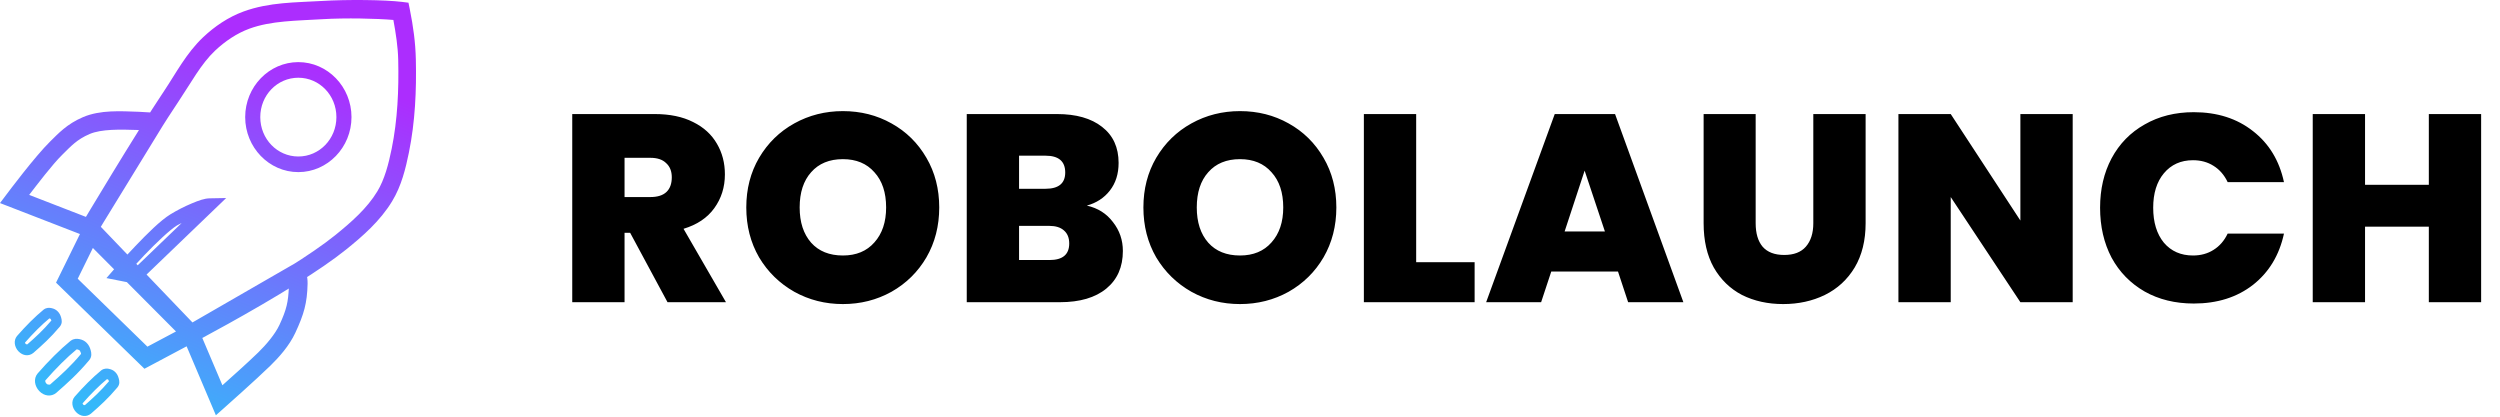
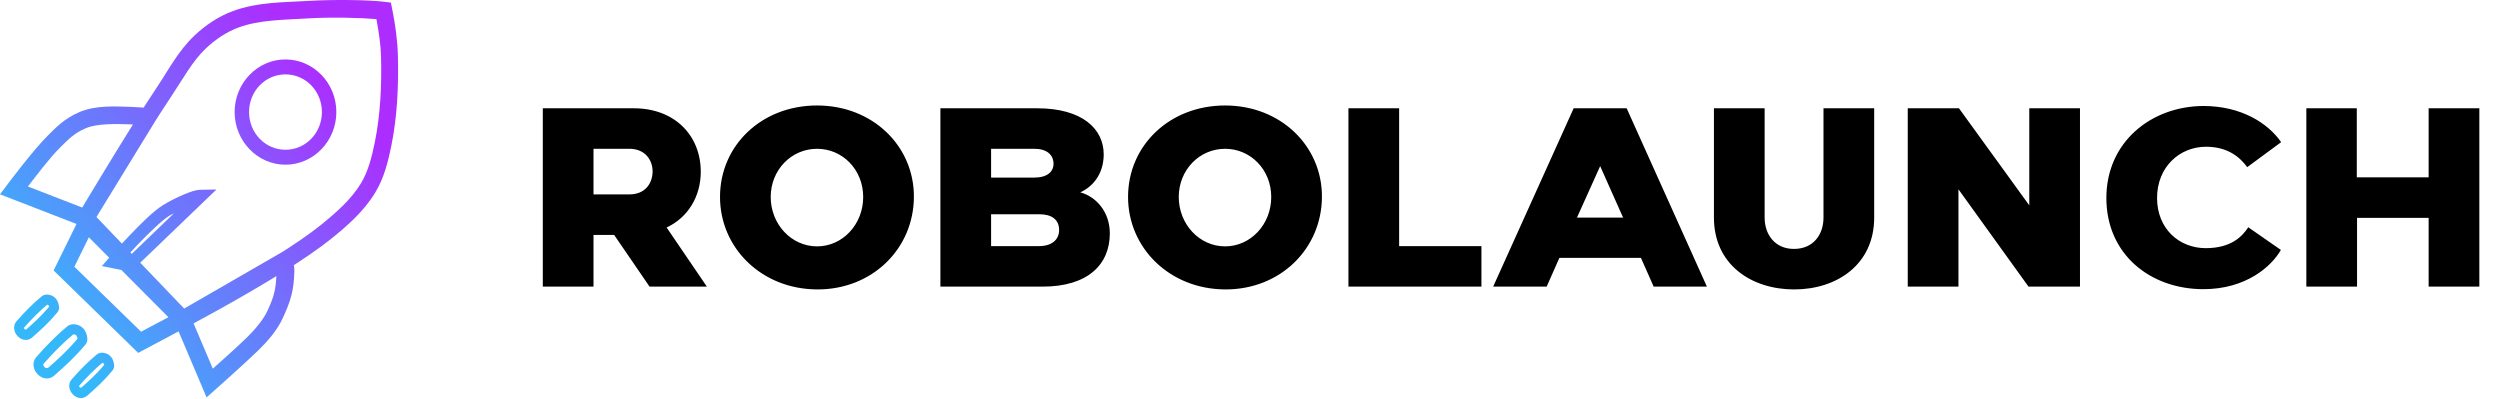
- <svg xmlns="http://www.w3.org/2000/svg" width="637" height="106" viewBox="0 0 637 106" fill="none">
-   <path d="M57.632 50.458L53.448 50.535C52.072 50.551 50.618 51.094 48.857 51.831C47.097 52.568 45.171 53.541 43.471 54.579C40.873 56.165 37.445 59.608 34.453 62.744C31.46 65.88 29.029 68.667 29.029 68.667L27.119 70.858L34.816 72.38L35.411 71.811L57.632 50.458ZM46.289 56.828L33.826 68.81L33.394 68.72C34.351 67.647 34.892 66.999 36.732 65.071C39.666 61.997 43.275 58.551 45.099 57.437C45.469 57.212 45.894 57.048 46.289 56.828ZM28.183 28.398C25.756 28.524 23.35 28.905 21.137 29.85C17.034 31.602 14.81 34.067 12.783 36.052C8.886 39.867 1.885 49.246 1.885 49.246L0 51.741L23.749 60.943L24.72 59.355L43.296 29.06L39.576 28.755C39.576 28.755 36.934 28.538 35.354 28.483C33.062 28.403 30.611 28.273 28.183 28.398ZM35.198 33.129C35.289 33.132 35.371 33.14 35.473 33.145L21.907 55.269L7.434 49.657C9.369 47.147 13.358 41.884 15.87 39.425C18.043 37.296 19.552 35.55 22.847 34.143C25.819 32.874 30.581 32.965 35.197 33.126L35.198 33.129ZM76.821 66.14L45.77 84.046L46.59 85.977L55.008 105.813L57.306 103.772C57.306 103.772 65.265 96.715 68.886 93.183C71.098 91.025 73.708 88.115 75.256 84.784C77.439 80.086 78.263 77.258 78.375 72.296C78.42 70.243 77.76 68.609 77.76 68.609L76.821 66.14ZM73.596 73.32C73.421 76.871 73.082 78.746 71.21 82.775C70.102 85.159 67.801 87.853 65.805 89.8C63.084 92.455 58.826 96.238 56.667 98.166L51.519 86.048L73.596 73.32ZM81.832 0.254C75.504 0.639 68.61 0.525 62.035 2.937C58.169 4.355 54.682 6.721 51.738 9.508C47.451 13.568 44.801 18.724 41.874 23.091C34.434 34.195 20.918 56.893 20.918 56.893L19.991 58.448L48.2 87.882L49.659 87.117C49.659 87.117 63.642 79.785 75.851 72.122C80.473 69.22 84.84 66.278 88.164 63.6C92.418 60.173 96.853 56.333 99.932 51.248C102.291 47.352 103.357 42.955 104.191 38.858C105.784 31.032 106.139 23.006 105.957 15.153C105.856 10.819 105.313 6.829 104.41 2.322L104.078 0.689L102.474 0.487C98.066 -0.052 88.721 -0.164 81.832 0.254ZM82.095 4.894C88.112 4.53 95.989 4.717 100.232 5.082C100.873 8.609 101.387 11.87 101.466 15.269C101.643 22.901 101.293 30.566 99.8 37.898C98.996 41.851 97.993 45.71 96.13 48.785C93.552 53.044 89.556 56.585 85.402 59.932C82.328 62.408 78.062 65.298 73.521 68.148C62.183 75.266 50.437 81.432 49.045 82.166L25.691 57.793C26.835 55.876 38.638 36.069 45.563 25.735C48.684 21.077 51.228 16.29 54.769 12.936C57.339 10.503 60.36 8.476 63.538 7.311C69.111 5.267 75.555 5.291 82.095 4.894ZM22.421 55.467L14.28 72.018L36.801 93.96L52.453 85.633L50.21 83.378L22.421 55.467ZM23.662 63.185L44.843 84.46L37.565 88.329L19.804 71.026L23.662 63.185ZM76.014 15.827C68.556 15.827 62.473 22.12 62.473 29.837C62.473 37.554 68.556 43.854 76.014 43.854C83.472 43.854 89.56 37.554 89.56 29.837C89.56 22.12 83.472 15.827 76.014 15.827ZM76.014 19.806C81.392 19.806 85.715 24.272 85.715 29.837C85.715 35.402 81.392 39.875 76.014 39.875C70.635 39.875 66.319 35.402 66.319 29.837C66.319 24.272 70.635 19.806 76.014 19.806ZM13.132 78.506C12.544 78.385 11.832 78.365 11.147 78.869L11.094 78.911C8.924 80.687 6.557 83.066 4.355 85.592L4.345 85.603L4.334 85.614C3.391 86.76 3.667 88.433 4.716 89.528C5.823 90.682 7.36 90.846 8.493 89.923L8.503 89.912L8.519 89.902C10.781 87.925 12.896 86.037 15.245 83.227L15.25 83.222L15.255 83.211C15.921 82.387 15.755 81.555 15.587 80.943C15.42 80.333 15.176 79.823 14.71 79.349C14.241 78.872 13.713 78.634 13.126 78.513L13.132 78.506ZM12.643 81.066C12.546 81.128 12.514 81.113 12.628 81.137C12.759 81.169 12.933 81.285 12.903 81.254C12.863 81.212 13.043 81.477 13.097 81.663C10.967 84.176 9.052 85.918 6.885 87.812C7.082 87.646 6.739 87.828 6.559 87.644C6.256 87.329 6.451 87.187 6.308 87.36C8.408 84.955 10.662 82.699 12.646 81.068L12.643 81.066ZM20.284 86.412C19.605 86.273 18.798 86.256 18.048 86.807L18.017 86.823L17.987 86.839C15.286 89.049 12.322 92.022 9.57 95.179L9.559 95.19L9.554 95.206C8.51 96.476 8.79 98.377 10.012 99.651C11.282 100.976 13.067 101.134 14.314 100.118L14.33 100.107L14.34 100.092C17.176 97.614 19.808 95.269 22.738 91.764L22.744 91.754L22.749 91.749C23.463 90.864 23.295 89.928 23.1 89.215C22.904 88.502 22.608 87.892 22.085 87.361C21.561 86.83 20.946 86.548 20.269 86.409L20.284 86.412ZM19.558 88.991C19.456 89.066 19.56 88.996 19.777 89.046C20 89.093 20.258 89.253 20.284 89.279H20.289C20.299 89.29 20.542 89.666 20.621 89.953C20.7 90.24 20.545 90.318 20.778 90.031C17.989 93.363 15.517 95.575 12.711 98.027C12.815 97.938 12.206 98.136 11.859 97.775C11.384 97.279 11.574 96.909 11.534 96.958C14.188 93.917 17.04 91.057 19.558 88.991ZM27.806 93.987C27.218 93.866 26.506 93.846 25.82 94.351L25.767 94.393C23.598 96.169 21.231 98.548 19.029 101.074L19.018 101.085L19.008 101.095C18.065 102.241 18.341 103.914 19.39 105.009C20.497 106.163 22.034 106.328 23.167 105.405L23.177 105.394L23.192 105.384C25.455 103.407 27.569 101.519 29.919 98.709L29.924 98.698L29.929 98.693C30.595 97.869 30.423 97.037 30.255 96.425C30.087 95.813 29.852 95.3 29.384 94.824C28.915 94.346 28.387 94.116 27.799 93.995L27.806 93.987ZM27.317 96.547C27.22 96.609 27.188 96.595 27.302 96.618C27.432 96.65 27.607 96.758 27.577 96.729V96.734C27.536 96.692 27.717 96.957 27.771 97.143C25.641 99.656 23.726 101.398 21.558 103.292C21.757 103.126 21.408 103.308 21.227 103.125C20.924 102.809 21.125 102.667 20.983 102.84C23.082 100.434 25.337 98.178 27.321 96.547H27.317Z" fill="url(#paint0_linear_1402_8684)" />
-   <path d="M170.084 77L160.564 59.32H159.136V77H145.808V29.06H166.82C170.673 29.06 173.937 29.74 176.612 31.1C179.287 32.415 181.304 34.251 182.664 36.608C184.024 38.92 184.704 41.527 184.704 44.428C184.704 47.692 183.797 50.571 181.984 53.064C180.216 55.512 177.609 57.257 174.164 58.3L184.976 77H170.084ZM159.136 50.208H165.732C167.545 50.208 168.905 49.777 169.812 48.916C170.719 48.055 171.172 46.808 171.172 45.176C171.172 43.635 170.696 42.433 169.744 41.572C168.837 40.665 167.5 40.212 165.732 40.212H159.136V50.208ZM214.769 77.476C210.281 77.476 206.156 76.433 202.393 74.348C198.63 72.217 195.638 69.293 193.417 65.576C191.241 61.813 190.153 57.575 190.153 52.86C190.153 48.145 191.241 43.929 193.417 40.212C195.638 36.449 198.63 33.525 202.393 31.44C206.156 29.355 210.281 28.312 214.769 28.312C219.302 28.312 223.428 29.355 227.145 31.44C230.908 33.525 233.877 36.449 236.053 40.212C238.229 43.929 239.317 48.145 239.317 52.86C239.317 57.575 238.229 61.813 236.053 65.576C233.877 69.293 230.908 72.217 227.145 74.348C223.382 76.433 219.257 77.476 214.769 77.476ZM214.769 65.1C218.169 65.1 220.844 63.989 222.793 61.768C224.788 59.547 225.785 56.577 225.785 52.86C225.785 49.052 224.788 46.06 222.793 43.884C220.844 41.663 218.169 40.552 214.769 40.552C211.324 40.552 208.626 41.663 206.677 43.884C204.728 46.06 203.753 49.052 203.753 52.86C203.753 56.623 204.728 59.615 206.677 61.836C208.626 64.012 211.324 65.1 214.769 65.1ZM276.928 52.384C279.739 53.019 281.96 54.424 283.592 56.6C285.27 58.731 286.108 61.179 286.108 63.944C286.108 68.024 284.703 71.22 281.892 73.532C279.082 75.844 275.138 77 270.06 77H246.328V29.06H269.312C274.208 29.06 278.039 30.148 280.804 32.324C283.615 34.5 285.02 37.56 285.02 41.504C285.02 44.315 284.272 46.672 282.776 48.576C281.326 50.435 279.376 51.704 276.928 52.384ZM259.656 48.1H266.388C269.743 48.1 271.42 46.717 271.42 43.952C271.42 41.096 269.743 39.668 266.388 39.668H259.656V48.1ZM267.408 66.256C270.763 66.256 272.44 64.851 272.44 62.04C272.44 60.589 271.987 59.479 271.08 58.708C270.219 57.937 268.972 57.552 267.34 57.552H259.656V66.256H267.408ZM315.954 77.476C311.466 77.476 307.34 76.433 303.578 74.348C299.815 72.217 296.823 69.293 294.602 65.576C292.426 61.813 291.338 57.575 291.338 52.86C291.338 48.145 292.426 43.929 294.602 40.212C296.823 36.449 299.815 33.525 303.578 31.44C307.34 29.355 311.466 28.312 315.954 28.312C320.487 28.312 324.612 29.355 328.33 31.44C332.092 33.525 335.062 36.449 337.238 40.212C339.414 43.929 340.502 48.145 340.502 52.86C340.502 57.575 339.414 61.813 337.238 65.576C335.062 69.293 332.092 72.217 328.33 74.348C324.567 76.433 320.442 77.476 315.954 77.476ZM315.954 65.1C319.354 65.1 322.028 63.989 323.978 61.768C325.972 59.547 326.97 56.577 326.97 52.86C326.97 49.052 325.972 46.06 323.978 43.884C322.028 41.663 319.354 40.552 315.954 40.552C312.508 40.552 309.811 41.663 307.862 43.884C305.912 46.06 304.938 49.052 304.938 52.86C304.938 56.623 305.912 59.615 307.862 61.836C309.811 64.012 312.508 65.1 315.954 65.1ZM360.841 66.8H375.733V77H347.513V29.06H360.841V66.8ZM412.263 69.18H395.263L392.679 77H378.671L396.147 29.06H411.515L428.923 77H414.847L412.263 69.18ZM408.931 58.98L403.763 43.476L398.663 58.98H408.931ZM447.343 29.06V56.872C447.343 59.456 447.933 61.451 449.111 62.856C450.335 64.261 452.171 64.964 454.619 64.964C457.067 64.964 458.903 64.261 460.127 62.856C461.397 61.405 462.031 59.411 462.031 56.872V29.06H475.359V56.872C475.359 61.269 474.43 65.032 472.571 68.16C470.713 71.243 468.174 73.577 464.955 75.164C461.782 76.705 458.246 77.476 454.347 77.476C450.449 77.476 446.958 76.705 443.875 75.164C440.838 73.577 438.435 71.243 436.667 68.16C434.945 65.077 434.083 61.315 434.083 56.872V29.06H447.343ZM528.122 77H514.794L497.046 50.208V77H483.718V29.06H497.046L514.794 56.192V29.06H528.122V77ZM535.102 52.928C535.102 48.213 536.076 44.02 538.026 40.348C540.02 36.631 542.831 33.752 546.458 31.712C550.084 29.627 554.255 28.584 558.97 28.584C564.954 28.584 569.986 30.193 574.066 33.412C578.146 36.585 580.775 40.915 581.954 46.4H567.606C566.744 44.587 565.543 43.204 564.002 42.252C562.506 41.3 560.76 40.824 558.766 40.824C555.683 40.824 553.212 41.935 551.354 44.156C549.54 46.332 548.634 49.256 548.634 52.928C548.634 56.645 549.54 59.615 551.354 61.836C553.212 64.012 555.683 65.1 558.766 65.1C560.76 65.1 562.506 64.624 564.002 63.672C565.543 62.72 566.744 61.337 567.606 59.524H581.954C580.775 65.009 578.146 69.361 574.066 72.58C569.986 75.753 564.954 77.34 558.97 77.34C554.255 77.34 550.084 76.32 546.458 74.28C542.831 72.195 540.02 69.316 538.026 65.644C536.076 61.927 535.102 57.688 535.102 52.928ZM632.193 29.06V77H618.865V57.756H602.613V77H589.285V29.06H602.613V47.08H618.865V29.06H632.193Z" fill="black" />
+ <svg xmlns="http://www.w3.org/2000/svg" width="628" height="100" viewBox="0 0 628 100" fill="none">
+   <path d="M54.37 47.602L50.423 47.675C49.124 47.69 47.753 48.202 46.092 48.898C44.431 49.593 42.614 50.511 41.01 51.489C38.56 52.986 35.326 56.234 32.502 59.193C29.679 62.151 27.386 64.781 27.386 64.781L25.584 66.847L32.845 68.283L33.406 67.746L54.37 47.602ZM43.669 53.611L31.912 64.915L31.504 64.83C32.406 63.818 32.917 63.206 34.653 61.388C37.421 58.487 40.825 55.237 42.547 54.186C42.895 53.974 43.297 53.819 43.669 53.611ZM26.588 26.791C24.298 26.909 22.029 27.269 19.941 28.161C16.07 29.813 13.971 32.139 12.059 34.011C8.383 37.611 1.778 46.458 1.778 46.458L0 48.812L22.405 57.493L23.321 55.995L40.845 27.415L37.336 27.127C37.336 27.127 34.843 26.922 33.353 26.87C31.191 26.795 28.878 26.673 26.588 26.791ZM33.206 31.254C33.291 31.257 33.369 31.264 33.465 31.269L20.667 52.141L7.013 46.846C8.839 44.478 12.602 39.514 14.972 37.193C17.022 35.185 18.446 33.538 21.554 32.211C24.358 31.013 28.85 31.099 33.205 31.251L33.206 31.254ZM72.473 62.396L43.179 79.288L43.953 81.11L51.894 99.824L54.062 97.898C54.062 97.898 61.571 91.241 64.987 87.909C67.073 85.873 69.535 83.127 70.996 79.985C73.056 75.553 73.833 72.885 73.938 68.204C73.981 66.266 73.359 64.725 73.359 64.725L72.473 62.396ZM69.43 69.17C69.265 72.52 68.946 74.289 67.179 78.09C66.134 80.339 63.963 82.88 62.08 84.717C59.513 87.221 55.496 90.79 53.46 92.61L48.603 81.177L69.43 69.17ZM77.2 0.24C71.23 0.602 64.727 0.496 58.523 2.771C54.877 4.109 51.587 6.341 48.81 8.97C44.765 12.8 42.265 17.664 39.504 21.784C32.484 32.259 19.734 53.672 19.734 53.672L18.86 55.14L45.471 82.907L46.848 82.186C46.848 82.186 60.04 75.269 71.557 68.039C75.918 65.302 80.038 62.526 83.173 60C87.186 56.767 91.37 53.145 94.275 48.347C96.501 44.672 97.506 40.524 98.293 36.658C99.796 29.276 100.131 21.703 99.959 14.295C99.865 10.207 99.352 6.442 98.5 2.19L98.186 0.65L96.674 0.46C92.515 -0.049 83.7 -0.155 77.2 0.24ZM77.448 4.617C83.125 4.273 90.556 4.45 94.559 4.794C95.163 8.121 95.648 11.198 95.723 14.405C95.889 21.605 95.559 28.836 94.151 35.753C93.392 39.483 92.446 43.122 90.689 46.024C88.256 50.041 84.487 53.382 80.568 56.539C77.668 58.875 73.643 61.602 69.359 64.291C58.663 71.006 47.582 76.823 46.269 77.515L24.236 54.522C25.316 52.713 36.451 34.028 42.984 24.278C45.928 19.884 48.328 15.367 51.669 12.204C54.093 9.909 56.944 7.997 59.941 6.897C65.199 4.969 71.279 4.992 77.448 4.617ZM21.152 52.328L13.471 67.941L34.718 88.642L49.483 80.786L47.368 78.659L21.152 52.328ZM22.322 59.608L42.305 79.679L35.439 83.329L18.683 67.006L22.322 59.608ZM71.711 14.931C64.675 14.931 58.937 20.868 58.937 28.148C58.937 35.428 64.675 41.372 71.711 41.372C78.747 41.372 84.491 35.428 84.491 28.148C84.491 20.868 78.747 14.931 71.711 14.931ZM71.711 18.685C76.785 18.685 80.863 22.898 80.863 28.148C80.863 33.398 76.785 37.618 71.711 37.618C66.637 37.618 62.565 33.398 62.565 28.148C62.565 22.898 66.637 18.685 71.711 18.685ZM12.389 74.062C11.834 73.948 11.163 73.93 10.516 74.405L10.466 74.445C8.419 76.12 6.186 78.364 4.108 80.747L4.099 80.757L4.089 80.767C3.199 81.849 3.459 83.427 4.45 84.46C5.493 85.549 6.944 85.704 8.012 84.833L8.022 84.823L8.036 84.813C10.171 82.948 12.166 81.167 14.382 78.516L14.387 78.511L14.392 78.501C15.02 77.724 14.863 76.938 14.705 76.362C14.547 75.786 14.317 75.305 13.878 74.858C13.435 74.407 12.937 74.183 12.383 74.069L12.389 74.062ZM11.928 76.477C11.835 76.536 11.806 76.522 11.913 76.544C12.037 76.575 12.201 76.684 12.173 76.654C12.134 76.615 12.305 76.865 12.356 77.04C10.347 79.411 8.54 81.055 6.495 82.842C6.682 82.685 6.358 82.857 6.188 82.684C5.902 82.386 6.085 82.251 5.951 82.415C7.932 80.146 10.059 78.018 11.93 76.479L11.928 76.477ZM19.136 81.521C18.495 81.389 17.734 81.374 17.026 81.894L16.998 81.909L16.969 81.924C14.421 84.009 11.625 86.813 9.028 89.792L9.018 89.802L9.014 89.817C8.028 91.015 8.292 92.808 9.445 94.01C10.643 95.261 12.327 95.409 13.504 94.451L13.518 94.441L13.528 94.426C16.204 92.088 18.687 89.876 21.451 86.57L21.456 86.56L21.461 86.555C22.135 85.721 21.976 84.838 21.792 84.165C21.608 83.492 21.328 82.917 20.835 82.417C20.34 81.915 19.76 81.649 19.121 81.518L19.136 81.521ZM18.451 83.954C18.355 84.025 18.453 83.959 18.657 84.006C18.867 84.05 19.111 84.201 19.136 84.225H19.14C19.15 84.236 19.38 84.591 19.454 84.862C19.528 85.132 19.382 85.206 19.602 84.934C16.971 88.079 14.639 90.166 11.992 92.478C12.09 92.395 11.515 92.581 11.188 92.24C10.74 91.773 10.919 91.424 10.881 91.47C13.384 88.601 16.075 85.905 18.45 83.956L18.451 83.954ZM26.232 88.668C25.678 88.553 25.006 88.534 24.359 89.01L24.309 89.05C22.262 90.725 20.029 92.97 17.952 95.353L17.942 95.363L17.932 95.373C17.042 96.454 17.302 98.032 18.293 99.066C19.336 100.154 20.787 100.309 21.856 99.438L21.865 99.428L21.88 99.419C24.014 97.553 26.009 95.772 28.225 93.122L28.23 93.112L28.235 93.107C28.863 92.329 28.701 91.544 28.542 90.967C28.384 90.389 28.162 89.905 27.721 89.457C27.278 89.006 26.78 88.789 26.226 88.674L26.232 88.668ZM25.771 91.083C25.679 91.141 25.649 91.127 25.756 91.149C25.88 91.179 26.044 91.282 26.016 91.254V91.259C25.977 91.219 26.148 91.469 26.199 91.644C24.19 94.015 22.383 95.659 20.338 97.446C20.525 97.289 20.196 97.461 20.025 97.287C19.739 96.99 19.929 96.855 19.795 97.019C21.776 94.749 23.902 92.621 25.774 91.083H25.771Z" fill="url(#paint0_linear_1412_8685)" />
+   <path d="M136.352 72H149.088V59.008H154.272L163.168 72H177.568L167.456 57.152C172.896 54.592 176.032 49.28 176.032 43.136C176.032 34.176 169.632 27.2 159.2 27.2H136.352V72ZM149.088 37.376H158.112C161.888 37.376 163.936 40 163.936 43.136C163.872 46.144 162.016 48.832 158.112 48.832H149.088V37.376ZM180.867 49.472C180.867 62.272 191.299 72.64 205.251 72.704C219.139 72.768 229.507 62.464 229.571 49.472C229.635 36.672 219.203 26.496 205.251 26.496C191.299 26.496 180.867 36.544 180.867 49.472ZM193.603 49.472C193.603 42.688 198.787 37.376 205.251 37.376C211.651 37.376 216.835 42.624 216.835 49.472C216.835 56.384 211.651 61.888 205.251 61.888C198.787 61.888 193.603 56.32 193.603 49.472ZM236.227 27.2V72H261.891C273.283 72 278.787 66.432 278.787 58.624C278.787 52.992 275.075 49.28 271.363 48.32C274.883 46.72 277.251 43.328 277.251 38.784C277.251 32.384 271.875 27.2 260.547 27.2H236.227ZM261.123 53.824C264.195 53.824 266.051 55.168 266.051 57.792C266.051 60.224 264.195 61.824 260.995 61.824H248.963V53.824H261.123ZM259.843 37.376C262.915 37.376 264.579 38.848 264.643 41.024C264.707 43.136 263.043 44.608 259.843 44.608H248.963V37.376H259.843ZM283.367 49.472C283.367 62.272 293.799 72.64 307.751 72.704C321.639 72.768 332.007 62.464 332.071 49.472C332.135 36.672 321.703 26.496 307.751 26.496C293.799 26.496 283.367 36.544 283.367 49.472ZM296.103 49.472C296.103 42.688 301.287 37.376 307.751 37.376C314.151 37.376 319.335 42.624 319.335 49.472C319.335 56.384 314.151 61.888 307.751 61.888C301.287 61.888 296.103 56.32 296.103 49.472ZM351.463 61.824V27.2H338.727V72H372.135V61.824H351.463ZM388.521 72L391.721 64.768H412.201L415.401 72H428.777L408.617 27.2H395.305L375.081 72H388.521ZM396.137 54.656L401.961 41.728L407.721 54.656H396.137ZM450.7 72.704C461.451 72.704 470.796 66.432 470.796 54.656V27.2H458.06V54.656C458.06 58.88 455.564 62.528 450.636 62.528C445.836 62.528 443.276 58.88 443.276 54.656V27.2H430.54V54.656C430.54 66.432 439.884 72.704 450.7 72.704ZM479.227 27.2V72H491.963V47.552L509.563 72H522.491V27.2H509.755V51.584L492.091 27.2H479.227ZM553.501 72.64C564.189 72.64 570.589 66.944 572.957 62.784L564.765 57.088C563.293 59.328 560.541 62.336 554.077 62.336C547.421 62.336 541.853 57.472 541.853 49.728C541.853 41.92 547.549 36.864 554.141 36.864C559.645 36.864 562.653 39.488 564.509 41.984L573.021 35.712C569.757 30.976 563.037 26.624 553.501 26.624C540.253 26.688 529.117 35.776 529.117 49.728C529.117 63.872 540.125 72.64 553.501 72.64ZM579.354 27.2V72H592.09V54.72H610.074V72H622.81V27.2H610.074V44.544H592.026V27.2H579.354Z" fill="black" />
  <defs>
-     <linearGradient id="paint0_linear_1402_8684" x1="14.642" y1="99.087" x2="52.185" y2="4.981" gradientUnits="userSpaceOnUse">
+     <linearGradient id="paint0_linear_1412_8685" x1="-21.425" y1="42.208" x2="51.333" y2="-18.489" gradientUnits="userSpaceOnUse">
      <stop stop-color="#35B8FA" />
      <stop offset="1" stop-color="#AC2DFE" />
    </linearGradient>
  </defs>
</svg>
